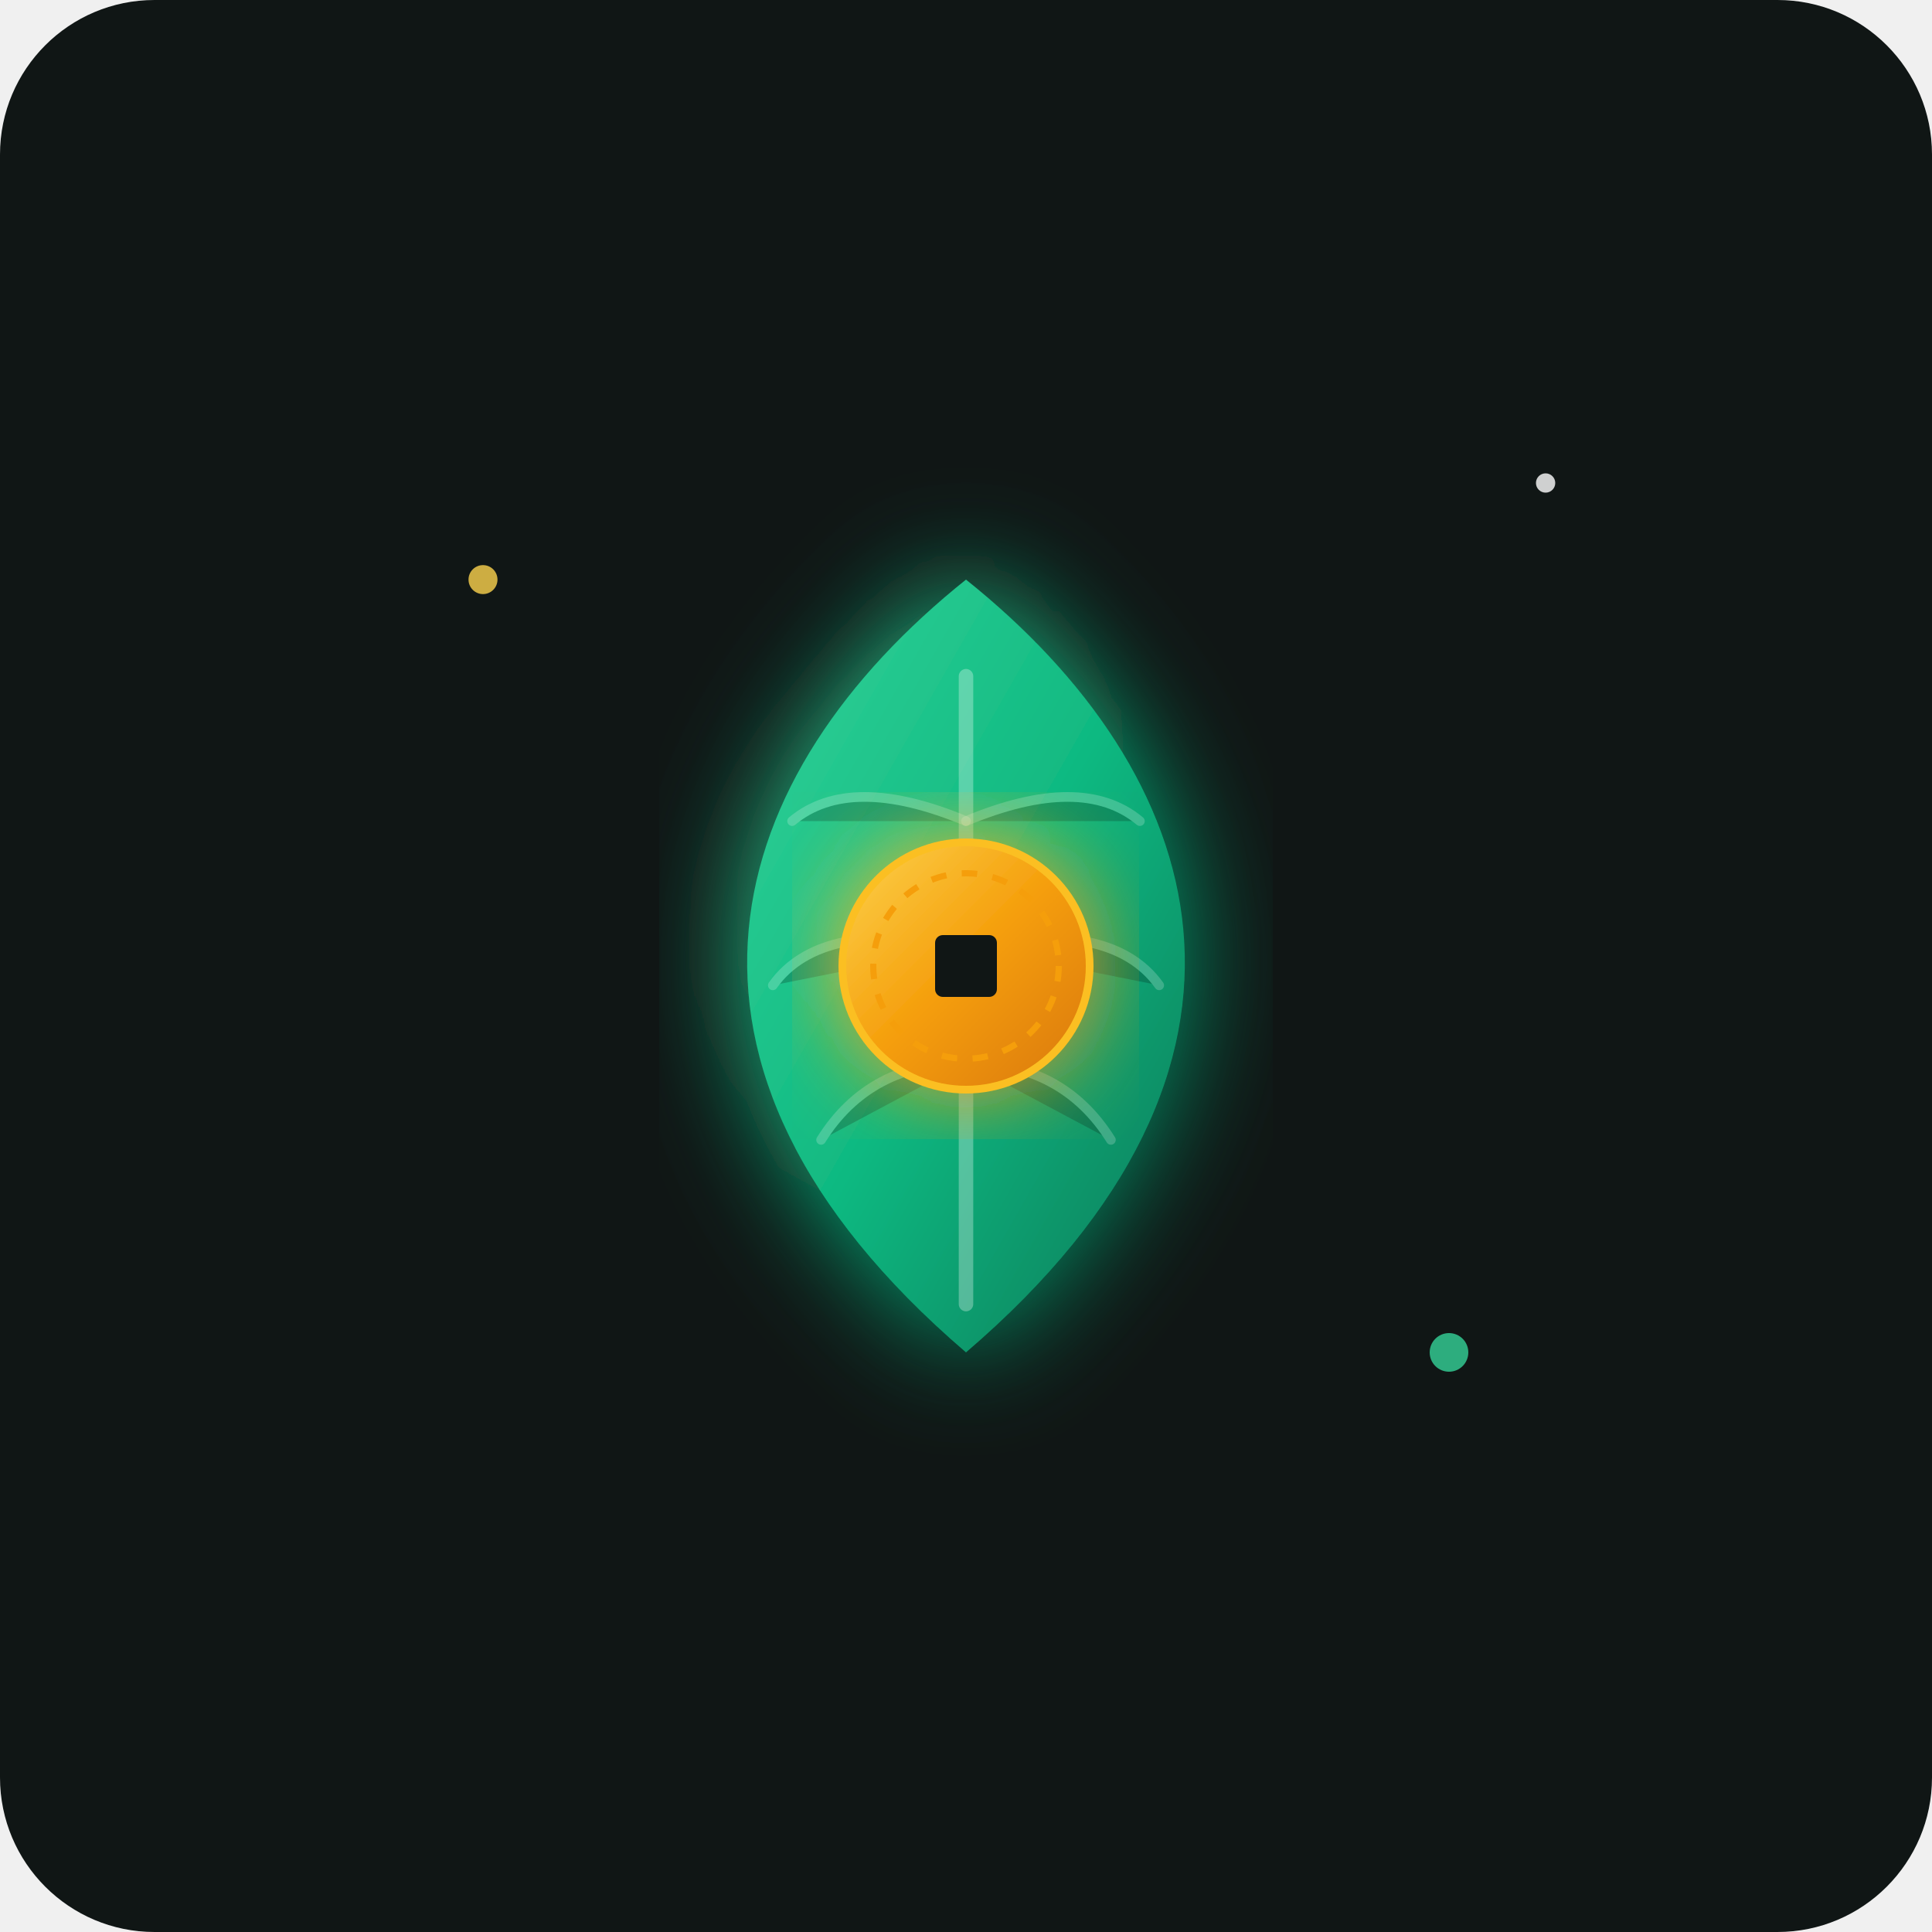
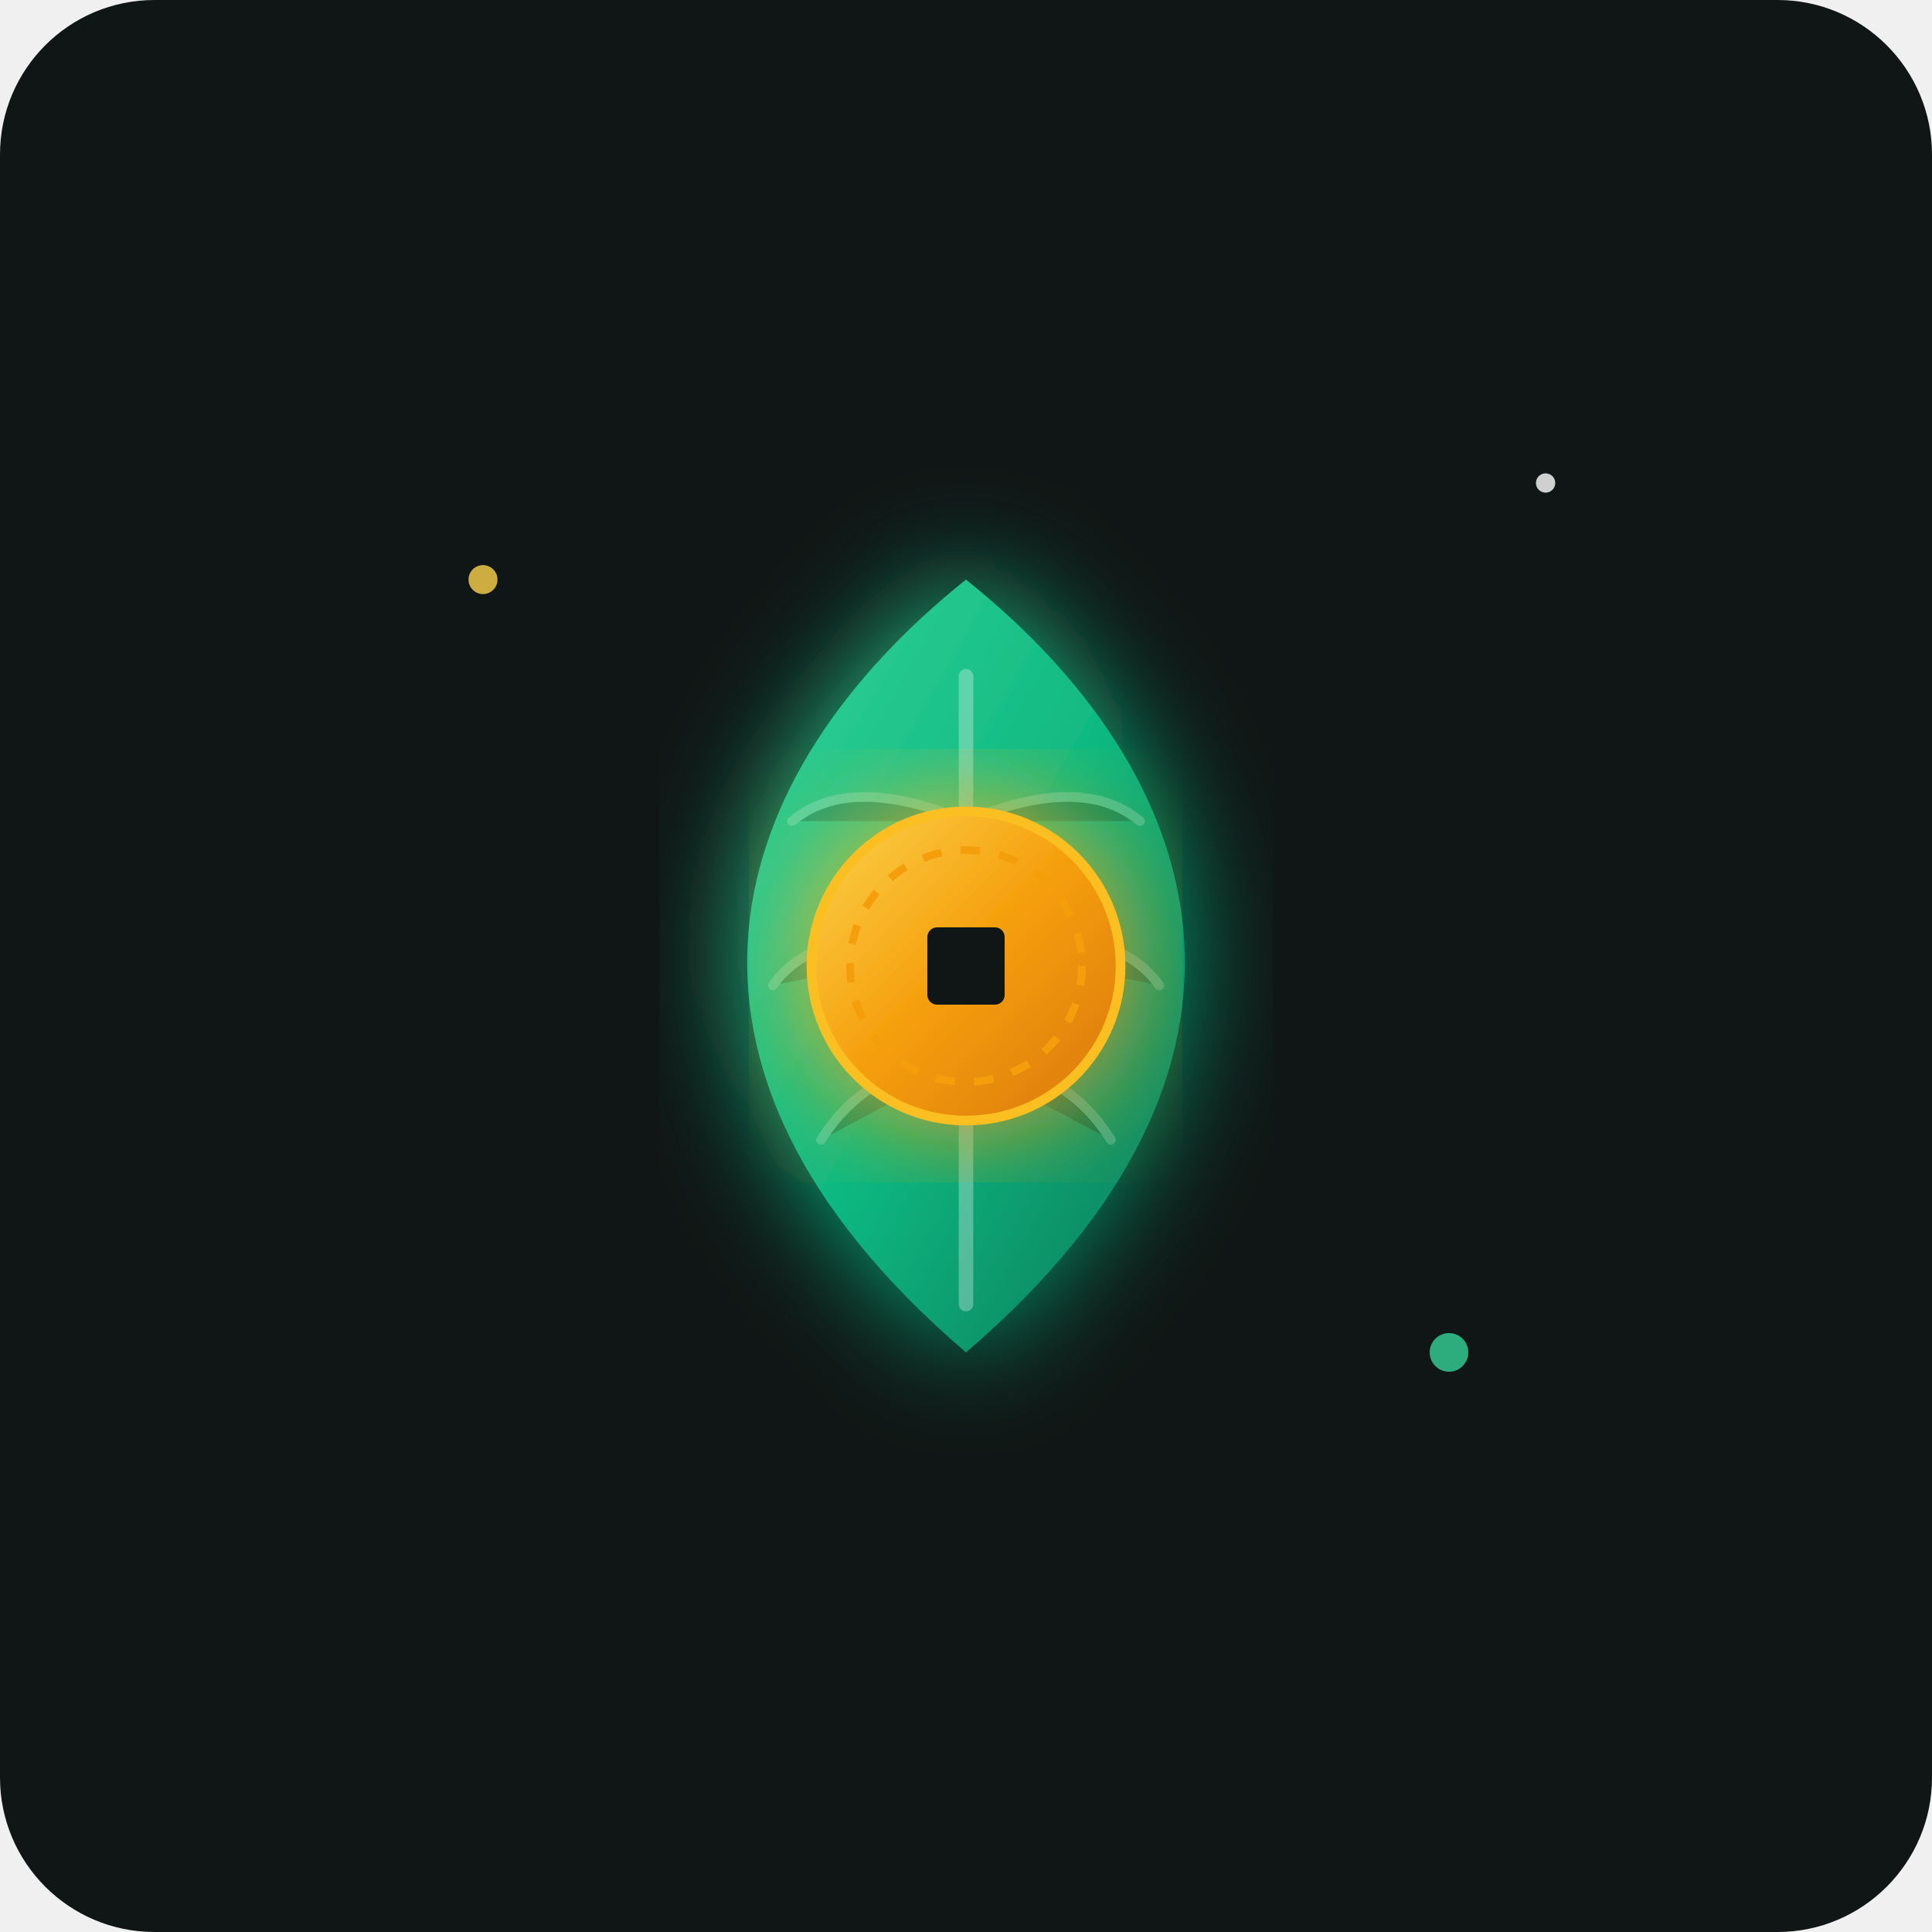
<svg xmlns="http://www.w3.org/2000/svg" viewBox="0 0 200 200" width="100%" height="100%">
  <defs>
    <linearGradient id="leafGrad" x1="0%" y1="0%" x2="100%" y2="100%">
      <stop offset="0%" stop-color="#34D399" />
      <stop offset="50%" stop-color="#10B981" />
      <stop offset="100%" stop-color="#047857" />
    </linearGradient>
    <linearGradient id="goldGrad" x1="0%" y1="0%" x2="100%" y2="100%">
      <stop offset="0%" stop-color="#FCD34D" />
      <stop offset="50%" stop-color="#F59E0B" />
      <stop offset="100%" stop-color="#D97706" />
    </linearGradient>
    <filter id="glow" x="-20%" y="-20%" width="140%" height="140%">
      <feGaussianBlur stdDeviation="6" result="blur" />
      <feComposite in="SourceGraphic" in2="blur" operator="over" />
    </filter>
  </defs>
  <rect width="100%" height="100%" fill="#101615" rx="16" />
  <circle cx="100" cy="100" r="20" fill="none" stroke="#10B981" stroke-width="1" opacity="0">
    <animate attributeName="r" values="20;75" dur="3s" repeatCount="indefinite" calcMode="spline" keyTimes="0;1" keySplines="0.16, 1, 0.3, 1" />
    <animate attributeName="opacity" values="0.6;0" dur="3s" repeatCount="indefinite" calcMode="spline" keyTimes="0;1" keySplines="0.16, 1, 0.3, 1" />
  </circle>
  <circle cx="100" cy="100" r="20" fill="none" stroke="#34D399" stroke-width="1.5" opacity="0">
    <animate attributeName="r" values="20;75" dur="3s" begin="1.5s" repeatCount="indefinite" calcMode="spline" keyTimes="0;1" keySplines="0.16, 1, 0.3, 1" />
    <animate attributeName="opacity" values="0.6;0" dur="3s" begin="1.5s" repeatCount="indefinite" calcMode="spline" keyTimes="0;1" keySplines="0.16, 1, 0.3, 1" />
  </circle>
  <g transform="translate(100, 100)">
-     <animateTransform attributeName="transform" type="translate" values="100,103; 100,97; 100,103" dur="4s" repeatCount="indefinite" calcMode="spline" keyTimes="0; 0.5; 1" keySplines="0.4, 0, 0.2, 1; 0.4, 0, 0.2, 1" />
+     <animateTransform attributeName="transform" type="translate" values="100,103; 100,97; 100,103" dur="4s" repeatCount="indefinite" calcMode="spline" keyTimes="0; 0.5; 1" keySplines="0.4, 0, 0.2, 1; 0.4, 0, 0.2, 1" additive="sum" />
    <g>
      <animateTransform attributeName="transform" type="rotate" values="-2; 4; -2" dur="6s" repeatCount="indefinite" calcMode="spline" keyTimes="0; 0.5; 1" keySplines="0.4, 0, 0.2, 1; 0.4, 0, 0.2, 1" />
      <path d="M 0,-40                 C 25,-20 35,10 0,40                 C -35,10 -25,-20 0,-40 Z" fill="url(#leafGrad)" filter="url(#glow)" />
      <path d="M 0,-30 C 0,-10 0,10 0,35" stroke="#ffffff" stroke-width="1.5" stroke-linecap="round" opacity="0.3">
        <animate attributeName="opacity" values="0.2;0.5;0.2" dur="4s" repeatCount="indefinite" />
      </path>
      <path d="M 0,-15 Q 12,-20 18,-15 M 0,-2 Q 15,-5 20,2 M 0,10 Q 10,10 15,18" stroke="#ffffff" stroke-width="1" stroke-linecap="round" opacity="0.2" />
      <path d="M 0,-15 Q -12,-20 -18,-15 M 0,-2 Q -15,-5 -20,2 M 0,10 Q -10,10 -15,18" stroke="#ffffff" stroke-width="1" stroke-linecap="round" opacity="0.2" />
    </g>
  </g>
  <g transform="translate(100, 100)">
-     <animateTransform attributeName="transform" type="translate" values="100,60; 140,100; 100,140; 60,100; 100,60" dur="8s" repeatCount="indefinite" calcMode="spline" keyTimes="0; 0.25; 0.5; 0.75; 1" keySplines="0.4, 0, 0.2, 1; 0.4, 0, 0.2, 1; 0.4, 0, 0.2, 1; 0.4, 0, 0.2, 1" />
-     <g transform="scale(0.8)">
-       <animateTransform attributeName="transform" type="scale" values="0.8,0.8; 0.05,0.8; 0.8,0.8; 0.05,0.8; 0.8,0.8" type-modifier="x" dur="2.5s" repeatCount="indefinite" calcMode="spline" keyTimes="0; 0.25; 0.5; 0.75; 1" keySplines="0.4, 0, 0.2, 1; 0.4, 0, 0.2, 1; 0.4, 0, 0.2, 1; 0.4, 0, 0.2, 1" />
-       <circle cx="0" cy="0" r="16" fill="url(#goldGrad)" stroke="#FBBF24" stroke-width="1" filter="url(#glow)" />
-       <circle cx="0" cy="0" r="12" fill="none" stroke="#F59E0B" stroke-width="0.8" stroke-dasharray="2,2" />
-       <rect x="-4" y="-4" width="8" height="8" fill="#101615" rx="1" />
+     <g>
+       <animateTransform attributeName="transform" type="translate" values="0,-40; 40,0; 0,40; -40,0; 0,-40" dur="8s" repeatCount="indefinite" calcMode="spline" keyTimes="0; 0.25; 0.5; 0.75; 1" keySplines="0.4, 0, 0.2, 1; 0.4, 0, 0.2, 1; 0.4, 0, 0.2, 1; 0.4, 0, 0.2, 1" />
+       <g>
+         <animateTransform attributeName="transform" type="scale" values="0.8 0.8; 0.05 0.8; -0.8 0.8; 0.05 0.8; 0.8 0.8" dur="2.5s" repeatCount="indefinite" calcMode="spline" keyTimes="0; 0.25; 0.5; 0.75; 1" keySplines="0.4, 0, 0.2, 1; 0.4, 0, 0.2, 1; 0.4, 0, 0.2, 1; 0.4, 0, 0.2, 1" />
+         <circle cx="0" cy="0" r="16" fill="url(#goldGrad)" stroke="#FBBF24" stroke-width="1" filter="url(#glow)" />
+         <circle cx="0" cy="0" r="12" fill="none" stroke="#F59E0B" stroke-width="0.8" stroke-dasharray="2,2" />
+         <rect x="-4" y="-4" width="8" height="8" fill="#101615" rx="1" />
+       </g>
    </g>
  </g>
  <g opacity="0.8">
    <circle cx="50" cy="60" r="1.5" fill="#FCD34D">
      <animate attributeName="opacity" values="0.2;1;0.2" dur="3s" repeatCount="indefinite" />
      <animate attributeName="cy" values="60;45;60" dur="5s" repeatCount="indefinite" />
    </circle>
    <circle cx="150" cy="140" r="2" fill="#34D399">
      <animate attributeName="opacity" values="0.1;0.9;0.1" dur="4s" repeatCount="indefinite" />
      <animate attributeName="cy" values="140;155;140" dur="6s" repeatCount="indefinite" />
    </circle>
    <circle cx="160" cy="50" r="1" fill="#ffffff">
      <animate attributeName="opacity" values="0.8;0.2;0.8" dur="2s" repeatCount="indefinite" />
    </circle>
  </g>
</svg>
